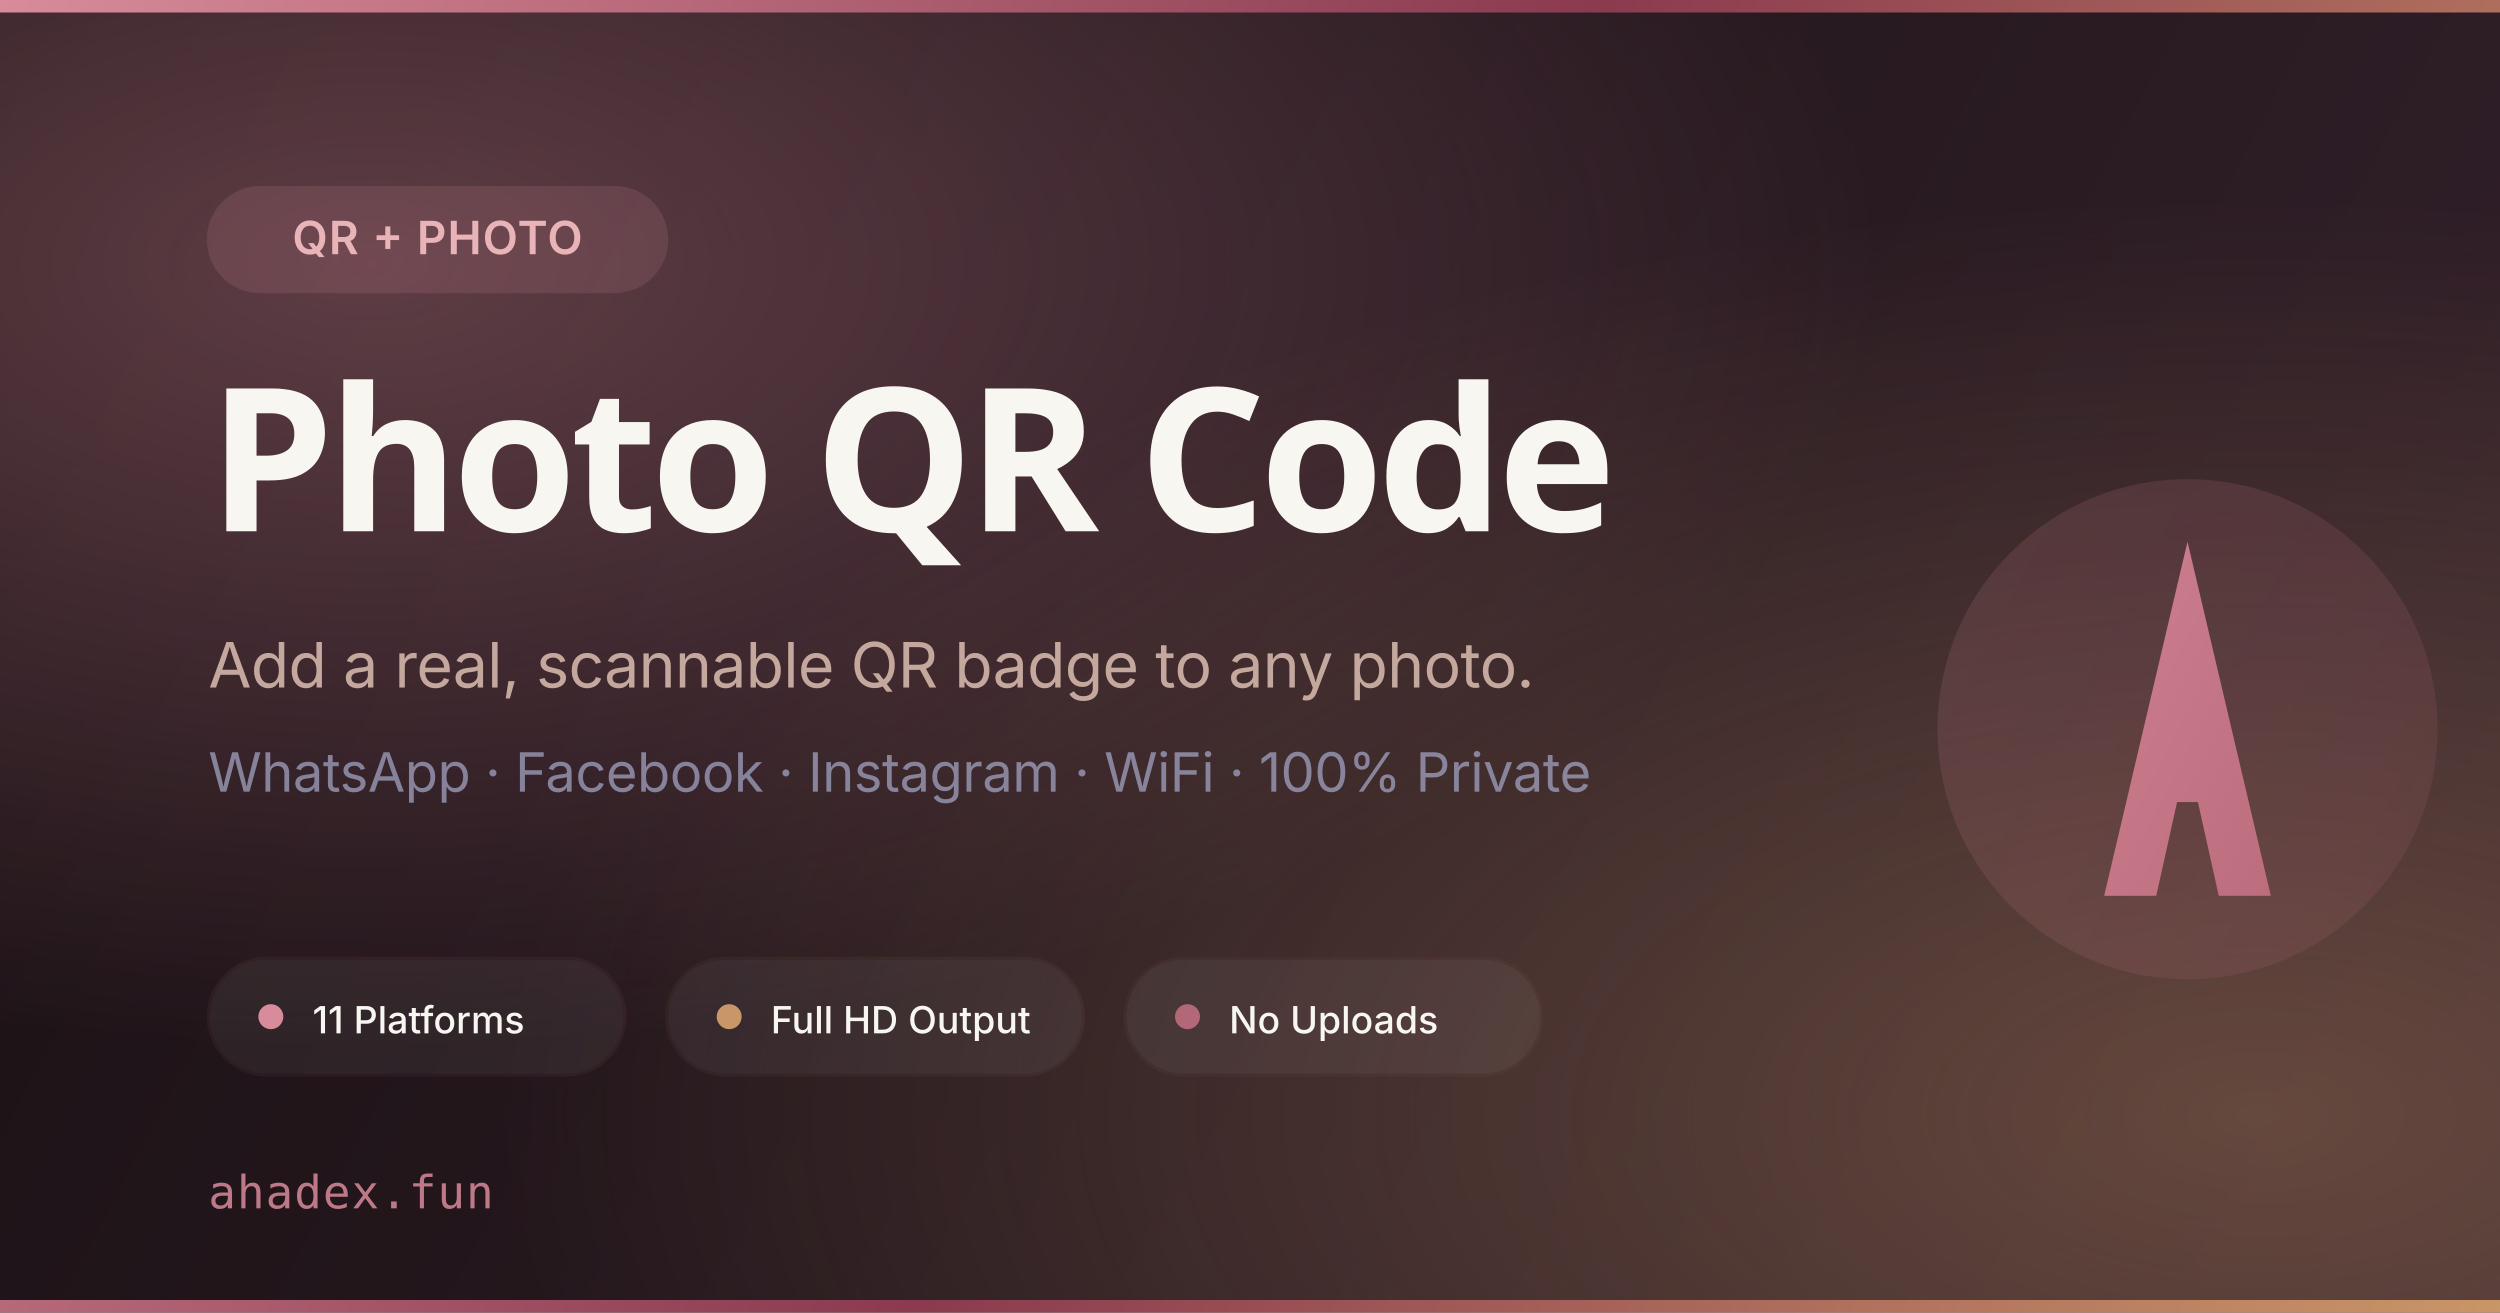
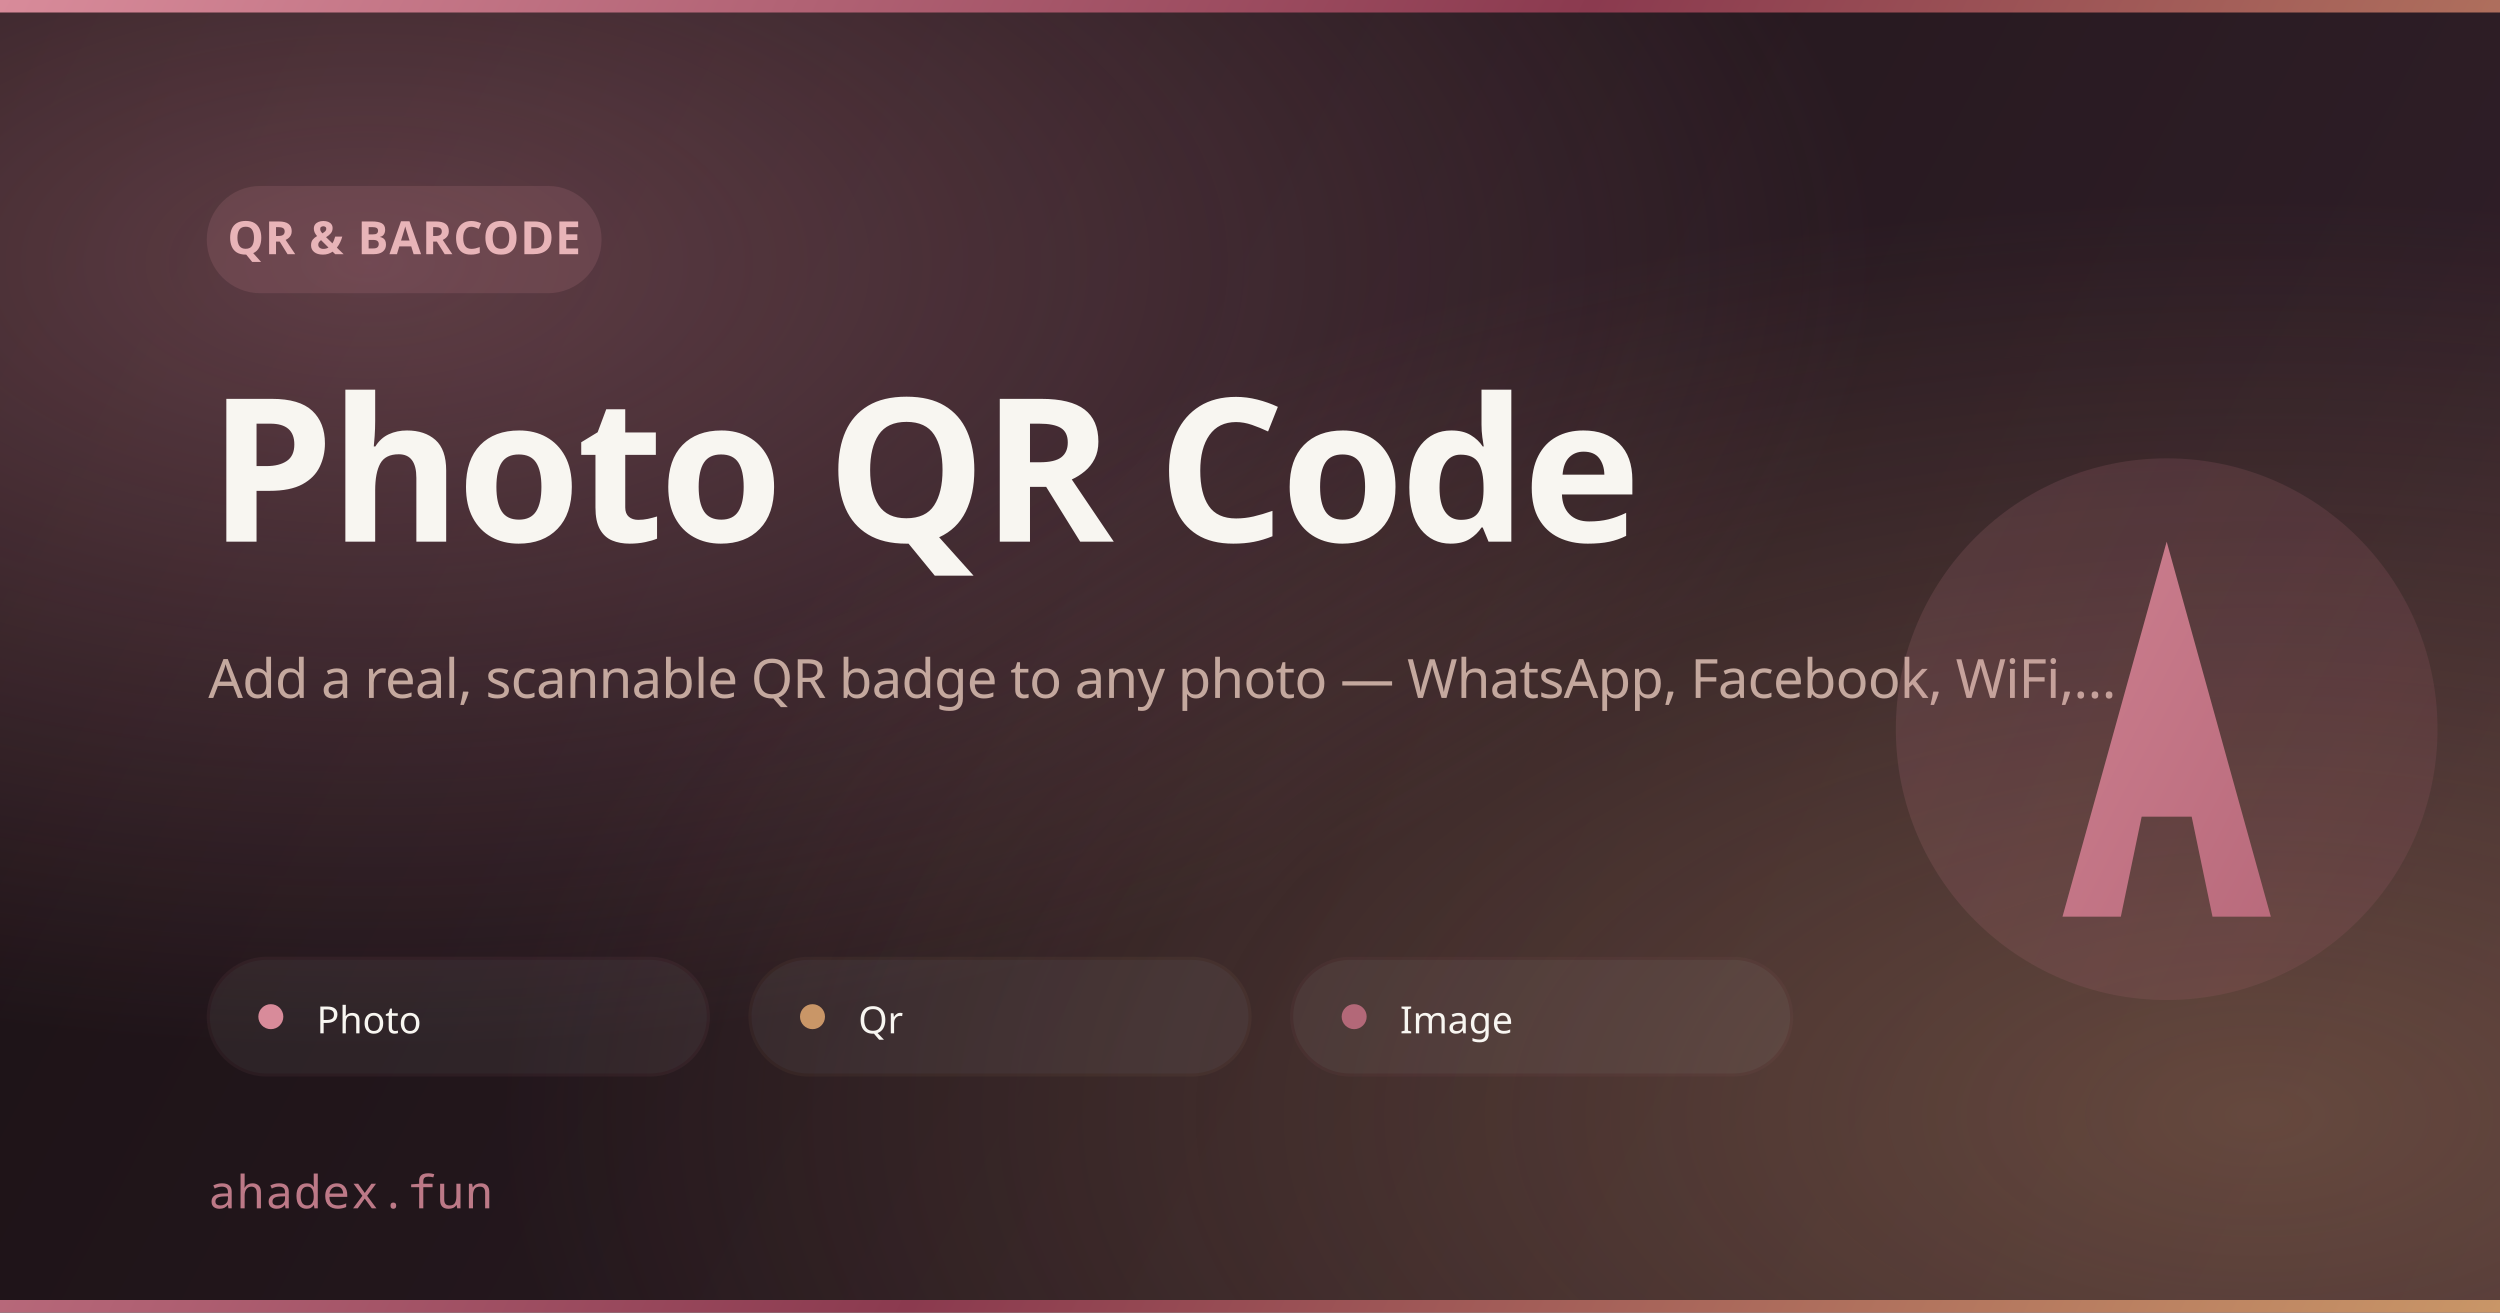
<svg xmlns="http://www.w3.org/2000/svg" viewBox="0 0 1200 630" width="1200" height="630" fill="none">
  <defs>
    <linearGradient id="bg" x1="0" y1="0" x2="1200" y2="630" gradientUnits="userSpaceOnUse">
      <stop offset="0%" stop-color="#1A1114" />
      <stop offset="100%" stop-color="#32202A" />
    </linearGradient>
    <linearGradient id="accent" x1="0" y1="0" x2="1200" y2="630" gradientUnits="userSpaceOnUse">
      <stop offset="0%" stop-color="#D88B9A" />
      <stop offset="50%" stop-color="#8B3A4F" />
      <stop offset="100%" stop-color="#C99667" />
    </linearGradient>
    <radialGradient id="glow1" cx="0.15" cy="0.2" r="0.6">
      <stop offset="0%" stop-color="#D88B9A" stop-opacity="0.35" />
      <stop offset="100%" stop-color="#D88B9A" stop-opacity="0" />
    </radialGradient>
    <radialGradient id="glow2" cx="0.9" cy="0.85" r="0.7">
      <stop offset="0%" stop-color="#C99667" stop-opacity="0.35" />
      <stop offset="100%" stop-color="#C99667" stop-opacity="0" />
    </radialGradient>
  </defs>
  <rect width="1200" height="630" fill="url(#bg)" />
  <rect width="1200" height="630" fill="url(#glow1)" />
  <rect width="1200" height="630" fill="url(#glow2)" />
  <rect x="0" y="0" width="1200" height="6" fill="url(#accent)" />
  <rect x="0" y="624" width="1200" height="6" fill="url(#accent)" />
-   <rect x="100" y="90" width="220" height="50" rx="25" fill="#D88B9A" opacity="0.15" stroke="#D88B9A" stroke-width="1.5" />
-   <text x="210" y="122" text-anchor="middle" font-family="'Inter',system-ui,sans-serif" font-size="22" font-weight="600" fill="#E8B4B8" letter-spacing="0.5">QR + PHOTO</text>
-   <text x="100" y="255" font-family="'Clash Display','Fraunces',system-ui,sans-serif" font-size="96" font-weight="800" fill="#F8F6F1" letter-spacing="-3">
-     Photo QR Code
-   </text>
-   <text x="100" y="330" font-family="'Inter',system-ui,sans-serif" font-size="30" font-weight="400" fill="#C4A89E" letter-spacing="-0.3">
-     Add a real, scannable QR badge to any photo.
-   </text>
-   <text x="100" y="380" font-family="'Inter',system-ui,sans-serif" font-size="26" font-weight="400" fill="#A0A2C0" opacity="0.75" letter-spacing="-0.2">
-     WhatsApp · Facebook · Instagram · WiFi · 100% Private
-   </text>
+   <rect x="100" y="90" width="188" height="50" rx="25" fill="#D88B9A" opacity="0.15" stroke="#D88B9A" stroke-width="1.5" />
+   <text x="194" y="122" text-anchor="middle" font-family="'Noto Sans','Droid Sans',system-ui,sans-serif" font-size="22" font-weight="600" fill="#E8B4B8" letter-spacing="0.5">QR &amp; BARCODE</text>
+   <text x="100" y="260" font-family="'Noto Sans','Droid Sans',system-ui,sans-serif" font-size="96" font-weight="800" fill="#F8F6F1" letter-spacing="-2">Photo QR Code</text>
+   <text x="100" y="335" font-family="'Noto Sans','Droid Sans',system-ui,sans-serif" font-size="26" font-weight="400" fill="#C4A89E" letter-spacing="-0.3">Add a real, scannable QR badge to any photo — WhatsApp, Facebook, WiFi,…</text>
  <g transform="translate(100, 460)">
-     <rect x="0" y="0" width="200" height="56" rx="28" fill="#FFFFFF" opacity="0.06" stroke="#D88B9A" stroke-width="1.5" />
+     <rect x="0" y="0" width="240" height="56" rx="28" fill="#FFFFFF" opacity="0.06" stroke="#D88B9A" stroke-width="1.5" />
    <circle cx="30" cy="28" r="6" fill="#D88B9A" />
-     <text x="50" y="36" font-family="'Inter',sans-serif" font-size="18" font-weight="500" fill="#F8F6F1">11 Platforms</text>
-     <rect x="220" y="0" width="200" height="56" rx="28" fill="#FFFFFF" opacity="0.06" stroke="#C99667" stroke-width="1.5" />
-     <circle cx="250" cy="28" r="6" fill="#C99667" />
-     <text x="270" y="36" font-family="'Inter',sans-serif" font-size="18" font-weight="500" fill="#F8F6F1">Full HD Output</text>
-     <rect x="440" y="0" width="200" height="56" rx="28" fill="#FFFFFF" opacity="0.06" stroke="#B36878" stroke-width="1.5" />
-     <circle cx="470" cy="28" r="6" fill="#B36878" />
-     <text x="490" y="36" font-family="'Inter',sans-serif" font-size="18" font-weight="500" fill="#F8F6F1">No Uploads</text>
+     <text x="52" y="36" font-family="'Noto Sans','Droid Sans',sans-serif" font-size="18" font-weight="500" fill="#F8F6F1">Photo</text>
+     <rect x="260" y="0" width="240" height="56" rx="28" fill="#FFFFFF" opacity="0.06" stroke="#C99667" stroke-width="1.5" />
+     <circle cx="290" cy="28" r="6" fill="#C99667" />
+     <text x="312" y="36" font-family="'Noto Sans','Droid Sans',sans-serif" font-size="18" font-weight="500" fill="#F8F6F1">Qr</text>
+     <rect x="520" y="0" width="240" height="56" rx="28" fill="#FFFFFF" opacity="0.06" stroke="#B36878" stroke-width="1.5" />
+     <circle cx="550" cy="28" r="6" fill="#B36878" />
+     <text x="572" y="36" font-family="'Noto Sans','Droid Sans',sans-serif" font-size="18" font-weight="500" fill="#F8F6F1">Image</text>
  </g>
-   <text x="100" y="580" font-family="'JetBrains Mono',monospace" font-size="22" font-weight="500" fill="#D88B9A" letter-spacing="0.5" opacity="0.85">
-     ahadex.fun
-   </text>
-   <g transform="translate(920, 220)">
-     <circle cx="130" cy="130" r="120" fill="url(#accent)" opacity="0.15" />
-     <path d="M 130 40 L 90 210 L 115 210 L 125 165 L 135 165 L 145 210 L 170 210 L 130 40 Z M 122 145 L 138 145 L 130 105 L 122 145 Z" fill="url(#accent)" />
+   <text x="100" y="580" font-family="'Noto Sans Mono','Droid Sans Mono',monospace" font-size="22" font-weight="500" fill="#D88B9A" letter-spacing="0.5" opacity="0.85">ahadex.fun</text>
+   <g transform="translate(900, 220)">
+     <circle cx="140" cy="130" r="130" fill="url(#accent)" opacity="0.15" />
+     <path d="M 140 40 L 90 220 L 118 220 L 128 172 L 152 172 L 162 220 L 190 220 L 140 40 Z M 133 152 L 147 152 L 140 110 L 133 152 Z" fill="url(#accent)" />
  </g>
</svg>
